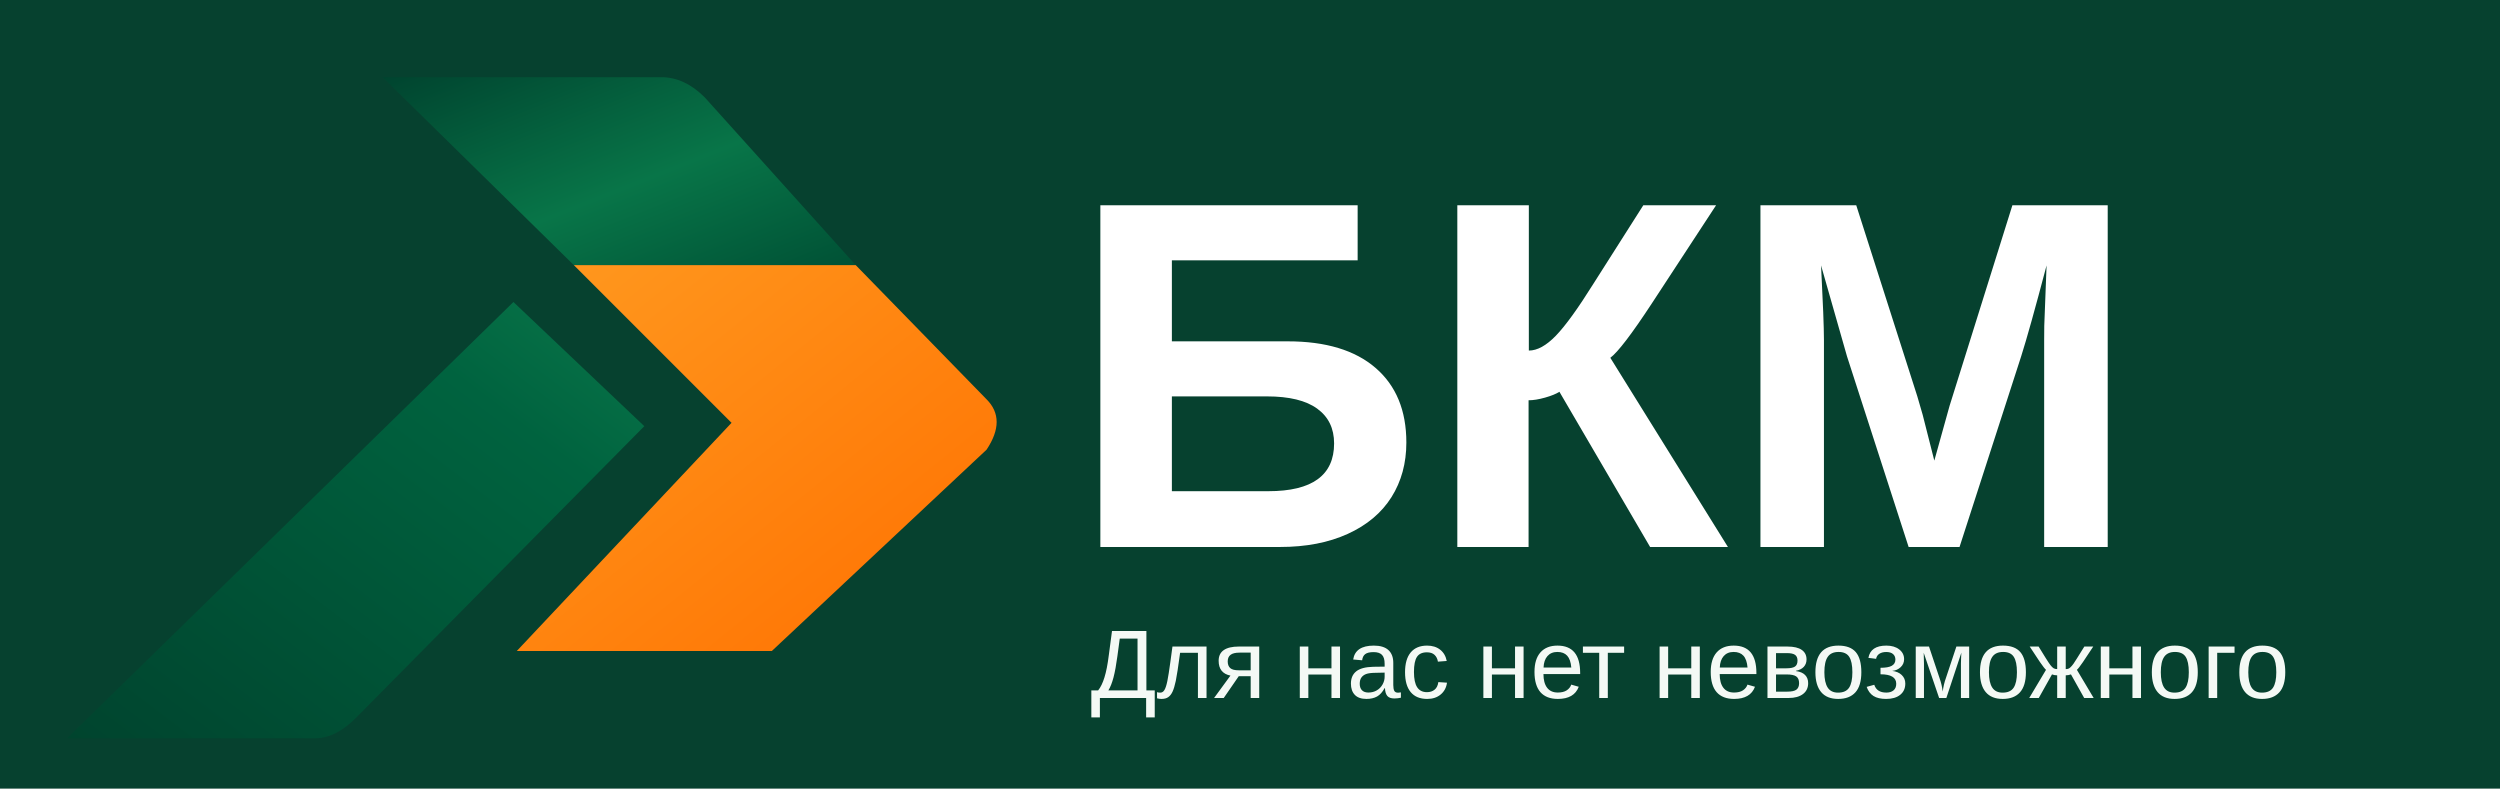
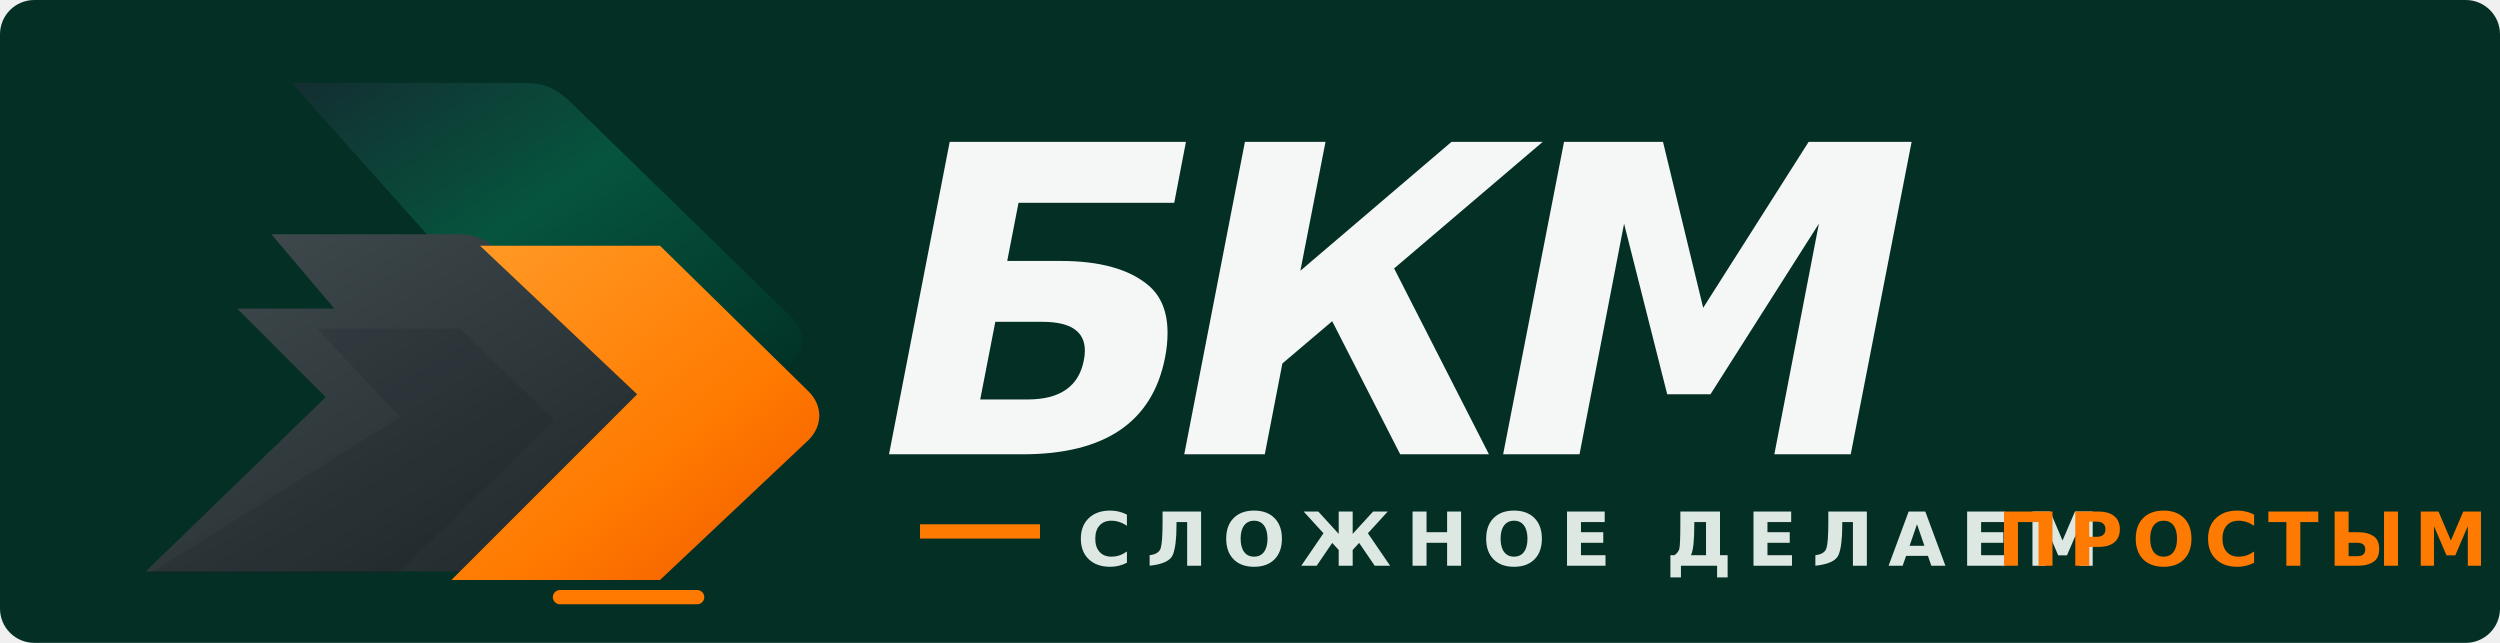
- <svg xmlns="http://www.w3.org/2000/svg" width="745" height="235" viewBox="0 0 745 235" role="img" aria-label="БКМ — Для нас нет невозможного">
-   <rect width="745" height="235" rx="0" fill="#06412F" />
+ <svg xmlns="http://www.w3.org/2000/svg" role="img" aria-label="БКМ — Сложное делаем простым" width="875" height="225" viewBox="0 0 875 225">
  <defs>
-     <linearGradient id="greenTop" x1="0" y1="0" x2="1" y2="1">
-       <stop stop-color="#00442F" />
-       <stop offset=".55" stop-color="#087548" />
-       <stop offset="1" stop-color="#005135" />
+     <linearGradient id="forest" x1="0" x2=".95" y1="0" y2="1">
+       <stop offset="0" stop-color="#132E31" />
+       <stop offset=".42" stop-color="#06543E" />
+       <stop offset="1" stop-color="#002D22" />
    </linearGradient>
-     <linearGradient id="greenBase" x1="0" y1="1" x2="1" y2="0">
-       <stop stop-color="#00442E" />
-       <stop offset=".75" stop-color="#00633F" />
-       <stop offset="1" stop-color="#0A774A" />
+     <linearGradient id="graphite" x1="0" y1="0" x2=".9" y2="1">
+       <stop offset="0" stop-color="#424D51" />
+       <stop offset="1" stop-color="#20282B" />
    </linearGradient>
-     <linearGradient id="orange" x1="0" y1="0" x2="1" y2="1">
-       <stop stop-color="#FF991F" />
-       <stop offset="1" stop-color="#FF7000" />
+     <linearGradient id="flare" x1="0" y1="0" x2=".85" y2="1">
+       <stop offset="0" stop-color="#FF9B27" />
+       <stop offset=".65" stop-color="#FF7A00" />
+       <stop offset="1" stop-color="#F35F00" />
    </linearGradient>
  </defs>
-   <path d="M114 23 H197 Q204 23 210 29 L255 79 H171 Z" fill="url(#greenTop)" />
-   <path d="M153 90 L192 127 L106 214 Q100 220 94 220 H20 Z" fill="url(#greenBase)" />
-   <path d="M171 79 H255 L294 119 Q300 125 294 134 L230 194 H154 L218 126 Z" fill="url(#orange)" />
-   <g font-family="'Arial Black',Arial,Helvetica,sans-serif">
-     <text x="318" y="163" font-weight="900" font-size="148" textLength="417" lengthAdjust="spacingAndGlyphs" fill="#FFFFFF">БКМ</text>
-     <text x="325" y="208" font-size="29" textLength="412" lengthAdjust="spacingAndGlyphs" fill="#F4F9F5">Для нас нет невозможного</text>
+   <rect width="875" height="225" fill="#042F25" rx="12" />
+   <g id="bkm-chevron">
+     <path d="M102 29h81c8 0 12 2 18 8l76 74c5 5 5 11 0 16l-28 27-63-61c-5-5-8-7-15-7h-18Z" fill="url(#forest)" />
+     <path d="M95 82h65c7 0 11 2 15 7l50 49-62 62H51l63-61-31-31h34Z" fill="url(#graphite)" />
+     <path d="M168 86h63l52 51c5 5 5 12 0 17l-52 49h-73l65-65Z" fill="url(#flare)" />
+     <path d="M52 201h87l55-54-33-32h-50l29 31Z" fill="#171F22" opacity=".20" />
+     <path d="M196 209h48" stroke="#FF7A00" stroke-width="5" stroke-linecap="round" />
+   </g>
+   <g font-family="Arial Black, DejaVu Sans, Arial, sans-serif">
+     <text x="308" y="159" font-size="150" font-weight="900" font-style="italic" letter-spacing="-11" textLength="530" lengthAdjust="spacingAndGlyphs" fill="#F5F7F6">БКМ</text>
+     <path d="M322 186h42" stroke="#FF7A00" stroke-width="5" />
+     <text x="377" y="198" fill="#DEE8E2" font-size="26" font-weight="700" letter-spacing="5.1" textLength="305" lengthAdjust="spacingAndGlyphs">СЛОЖНОЕ ДЕЛАЕМ</text>
+     <text x="699" y="198" fill="#FF7A00" font-size="26" font-weight="800" letter-spacing="3.2" textLength="136" lengthAdjust="spacingAndGlyphs">ПРОСТЫМ</text>
  </g>
</svg>
